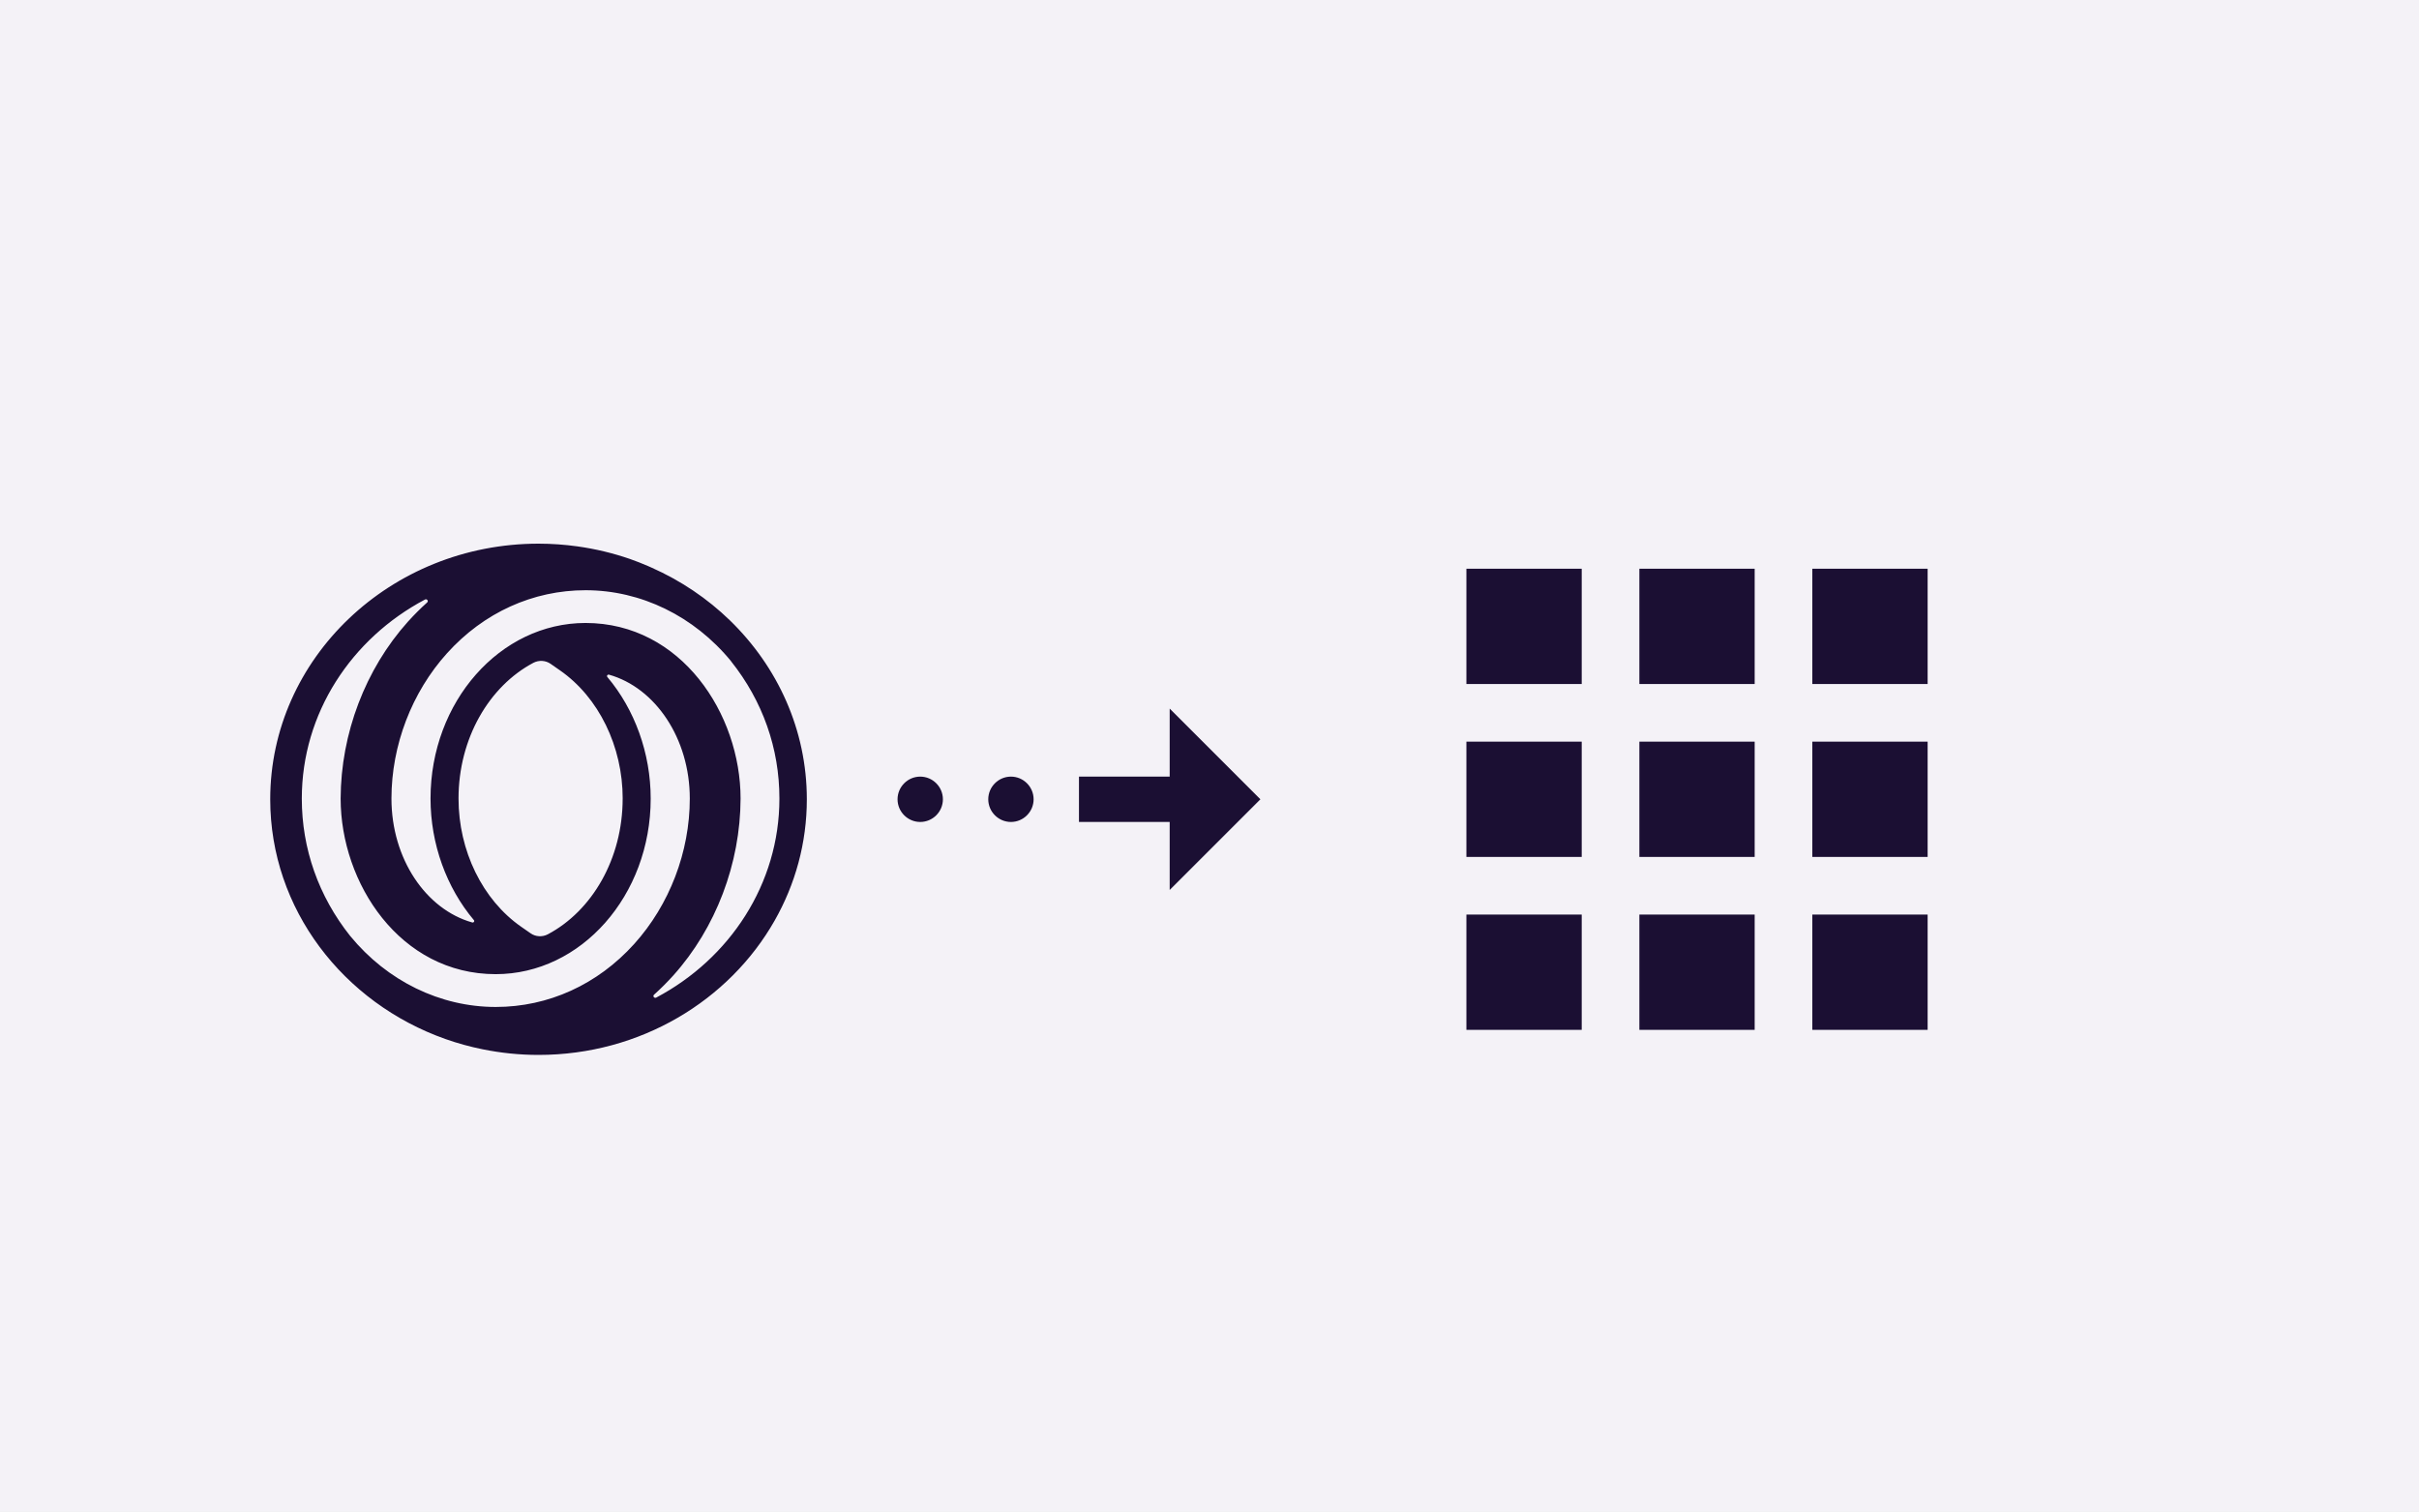
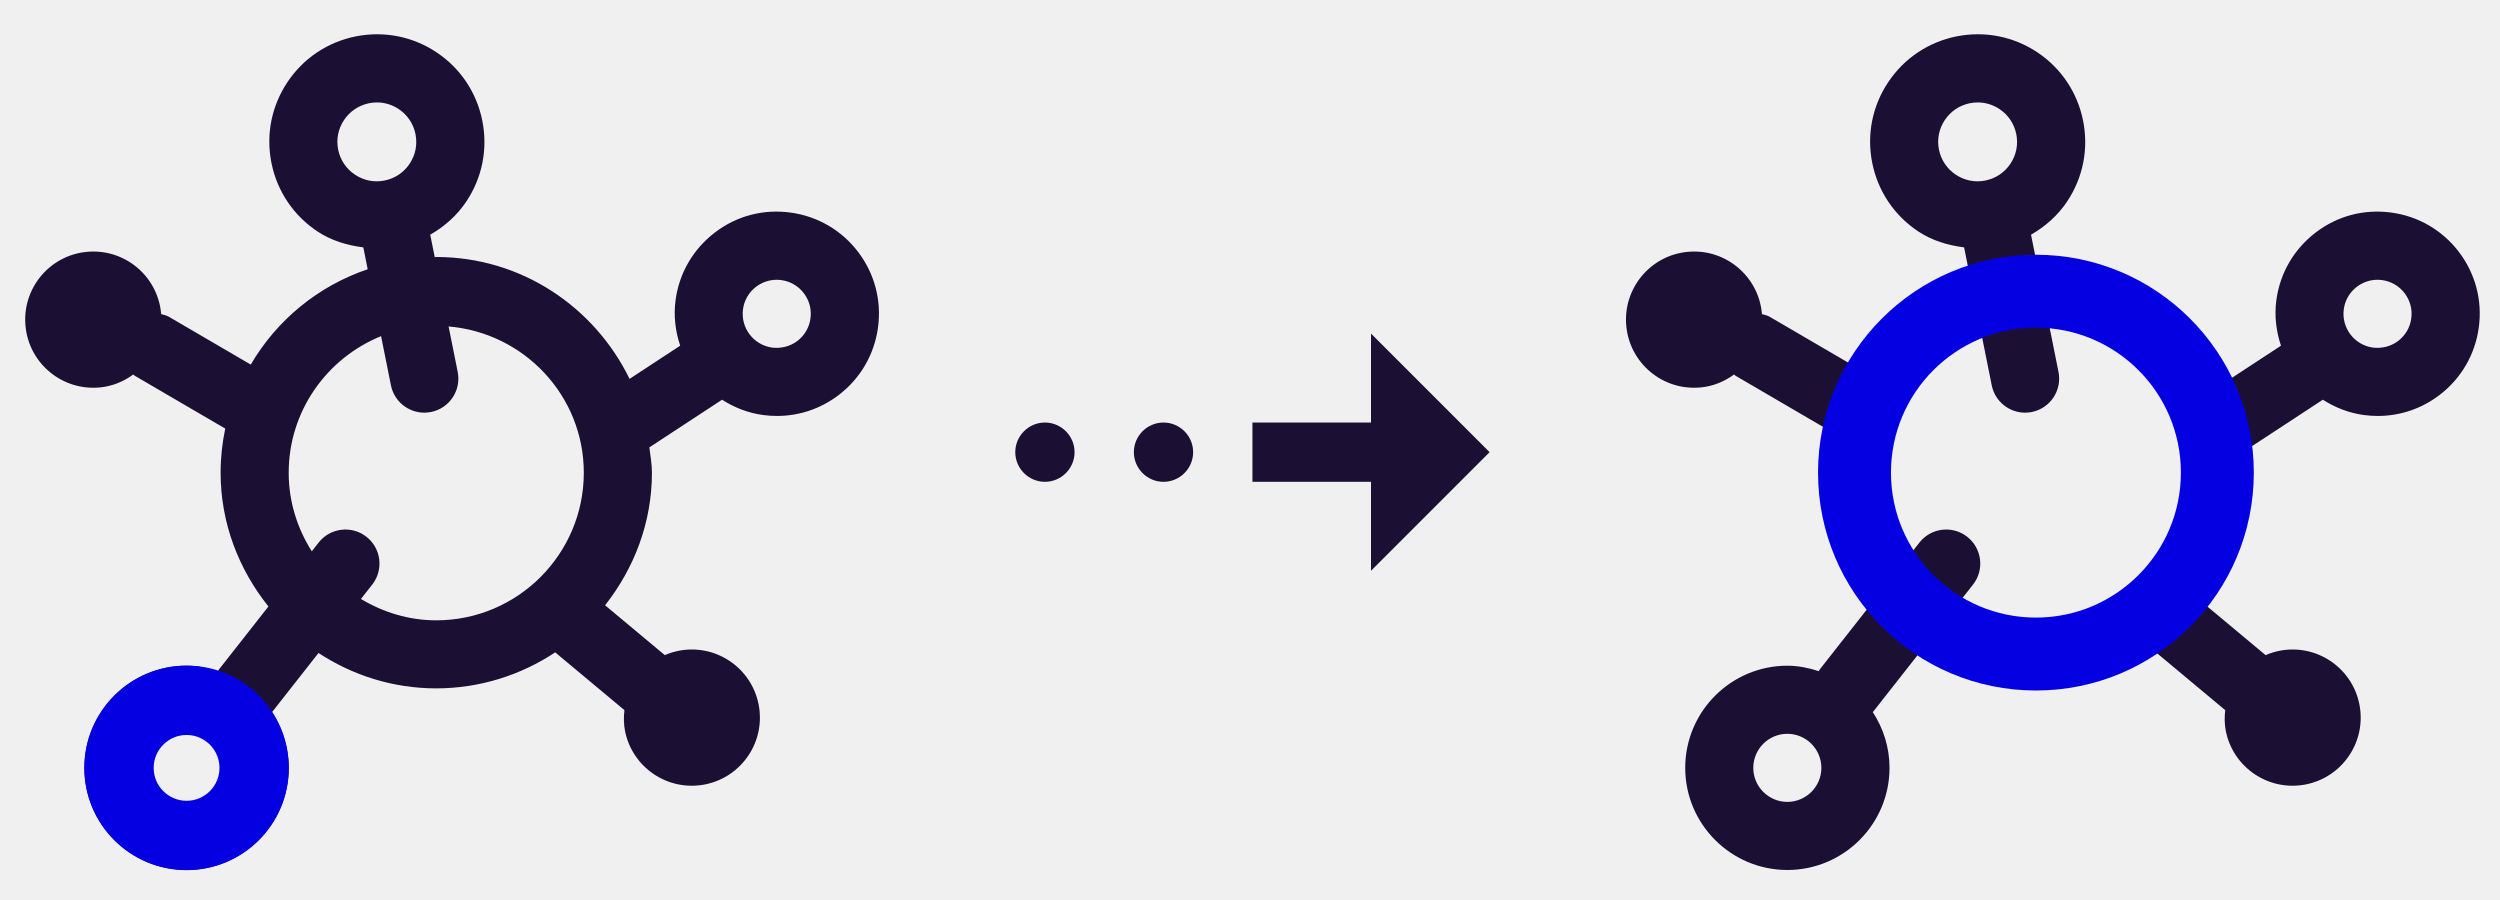
- <svg xmlns="http://www.w3.org/2000/svg" width="320" height="200" viewBox="0 0 320 200" fill="none">
-   <rect width="100%" height="100%" fill="#F4F2F7" />
-   <path d="M96.572 82.101C93.59 79.202 90.066 76.823 86.161 75.091C86.001 75.014 85.84 74.942 85.676 74.877C84.909 74.552 84.135 74.238 83.34 73.963C81.117 73.194 78.789 72.632 76.385 72.295C74.703 72.062 72.986 71.936 71.24 71.936C51.667 71.936 35.747 87.108 35.747 105.76C35.747 120.289 45.411 132.708 58.935 137.485C60.525 138.047 62.17 138.502 63.86 138.842C66.244 139.324 68.708 139.584 71.24 139.584C84.72 139.584 96.471 132.383 102.475 121.808C105.188 117.031 106.733 111.566 106.733 105.76C106.733 96.558 102.852 88.205 96.572 82.101ZM46.334 123.858C42.14 118.588 39.925 112.296 39.925 105.668C39.925 94.351 46.507 84.476 56.215 79.332C56.471 79.195 56.724 79.52 56.511 79.711C55.625 80.507 54.774 81.359 53.959 82.262C48.333 88.534 45.09 97.063 45.062 105.668C45.062 116.84 52.904 128.898 65.573 128.898C76.879 128.898 86.077 118.477 86.077 105.668C86.077 99.648 83.958 93.87 80.346 89.582C80.218 89.429 80.37 89.215 80.567 89.272C86.679 90.993 91.25 97.694 91.25 105.668C91.25 112.713 88.569 119.723 83.894 124.906C79.046 130.279 72.54 133.239 65.577 133.239C58.241 133.239 51.222 129.813 46.334 123.854V123.858ZM96.708 87.498C100.898 92.757 103.109 99.036 103.105 105.661C103.105 116.977 96.523 126.856 86.815 131.996C86.558 132.134 86.306 131.809 86.518 131.618C87.405 130.822 88.256 129.969 89.071 129.067C94.697 122.798 97.94 114.27 97.968 105.661C97.968 94.489 90.126 82.43 77.457 82.43C66.151 82.43 56.953 92.852 56.953 105.661C56.953 111.68 59.072 117.459 62.688 121.747C62.816 121.9 62.664 122.114 62.467 122.056C56.355 120.335 51.784 113.639 51.784 105.664C51.784 98.623 54.465 91.613 59.14 86.431C63.988 81.057 70.494 78.097 77.465 78.097C84.793 78.097 91.812 81.52 96.716 87.494H96.708V87.498ZM82.369 105.668C82.369 113.646 78.303 120.534 72.472 123.624C71.75 124.007 70.859 123.961 70.193 123.494L68.945 122.626C63.832 119.069 60.657 112.568 60.657 105.661C60.657 97.683 64.722 90.795 70.554 87.704C71.276 87.322 72.167 87.368 72.833 87.834L74.081 88.703C79.194 92.259 82.373 98.757 82.373 105.668H82.369Z" fill="#1B0F33" />
-   <path d="M154.733 93.76L166.733 105.76L154.733 117.76V108.76H142.733V102.76H154.733V93.76ZM133.733 102.76C132.083 102.76 130.733 104.11 130.733 105.76C130.733 107.41 132.083 108.76 133.733 108.76C135.383 108.76 136.733 107.41 136.733 105.76C136.733 104.11 135.383 102.76 133.733 102.76ZM121.733 102.76C120.083 102.76 118.733 104.11 118.733 105.76C118.733 107.41 120.083 108.76 121.733 108.76C123.383 108.76 124.733 107.41 124.733 105.76C124.733 104.11 123.383 102.76 121.733 102.76Z" fill="#1B0F33" />
-   <path d="M193.986 90.507H209.239V75.253H193.986V90.507ZM216.866 136.267H232.119V121.013H216.866V136.267ZM193.986 136.267H209.239V121.013H193.986V136.267ZM193.986 113.387H209.239V98.133H193.986V113.387ZM216.866 113.387H232.119V98.133H216.866V113.387ZM239.746 75.253V90.507H254.999V75.253H239.746ZM216.866 90.507H232.119V75.253H216.866V90.507ZM239.746 113.387H254.999V98.133H239.746V113.387ZM239.746 136.267H254.999V121.013H239.746V136.267Z" fill="#1B0F33" />
+ <svg xmlns="http://www.w3.org/2000/svg" width="253" height="91" viewBox="0 0 253 91" fill="none">
+   <path d="M10.088 39.213C11.37 39.092 12.52 38.606 13.488 37.897C13.539 37.931 13.568 37.984 13.621 38.016L22.794 43.373C22.492 44.816 22.326 46.309 22.326 47.842C22.326 52.979 24.184 57.643 27.165 61.376L22.143 67.768C22.105 67.815 22.099 67.874 22.065 67.923C21.055 67.594 19.999 67.369 18.881 67.369C13.182 67.369 8.544 72.005 8.544 77.706C8.544 83.407 13.182 88.043 18.881 88.043C24.58 88.043 29.218 83.407 29.218 77.706C29.218 75.622 28.587 73.685 27.521 72.059C27.534 72.045 27.552 72.04 27.564 72.025L32.233 66.082C35.666 68.332 39.75 69.664 44.151 69.664C48.552 69.664 52.732 68.312 56.186 66.019L63.192 71.865C63.116 72.549 63.109 73.251 63.249 73.962C63.989 77.695 67.614 80.123 71.349 79.384C75.082 78.644 77.511 75.019 76.771 71.284C76.031 67.55 72.406 65.122 68.671 65.862C68.181 65.959 67.719 66.11 67.278 66.299L61.233 61.254C64.156 57.541 65.975 52.92 65.975 47.837C65.975 46.96 65.816 46.125 65.715 45.274L73.072 40.451C74.298 41.236 75.693 41.794 77.228 42.001C77.7 42.064 78.166 42.095 78.632 42.095C80.884 42.095 83.06 41.364 84.878 39.976C87.076 38.3 88.485 35.87 88.854 33.136C89.227 30.402 88.509 27.684 86.835 25.488C85.161 23.292 82.729 21.881 79.996 21.51C77.219 21.136 74.535 21.857 72.347 23.531C70.149 25.207 68.734 27.637 68.367 30.373C68.151 31.981 68.354 33.539 68.835 34.983L63.712 38.342C60.168 31.072 52.77 26.008 44.151 26.008C44.097 26.008 44.049 26.024 43.995 26.024L43.539 23.751C44.983 22.925 46.25 21.809 47.199 20.383C48.81 17.964 49.379 15.066 48.81 12.217C48.239 9.365 46.597 6.908 44.18 5.296C41.757 3.681 38.854 3.116 36.005 3.681C33.155 4.253 30.696 5.9 29.085 8.318C27.471 10.739 26.9 13.639 27.471 16.49C28.041 19.339 29.692 21.798 32.109 23.409C33.528 24.352 35.128 24.826 36.768 25.036L37.211 27.247C32.187 28.948 28.014 32.387 25.377 36.896L17.096 32.06C16.843 31.91 16.57 31.864 16.302 31.786C16.3 31.756 16.305 31.727 16.302 31.698C15.944 27.909 12.581 25.128 8.792 25.486C5.003 25.844 2.222 29.207 2.58 32.996C2.938 36.785 6.301 39.566 10.09 39.208L10.088 39.213ZM76.515 29.021C77.126 28.559 77.853 28.314 78.602 28.314C78.754 28.314 78.911 28.325 79.068 28.345C79.978 28.469 80.79 28.939 81.347 29.671C81.903 30.402 82.146 31.309 82.02 32.22C81.899 33.136 81.427 33.944 80.697 34.502C79.96 35.059 79.055 35.284 78.148 35.177C76.263 34.924 74.94 33.183 75.191 31.3C75.311 30.388 75.783 29.578 76.513 29.021H76.515ZM34.222 15.143C34.012 14.098 34.222 13.034 34.815 12.148C35.407 11.259 36.309 10.656 37.355 10.445C37.619 10.391 37.884 10.366 38.148 10.366C38.924 10.366 39.687 10.595 40.352 11.038C41.235 11.628 41.837 12.528 42.047 13.57V13.574C42.258 14.62 42.047 15.685 41.455 16.571C40.866 17.456 39.965 18.061 38.92 18.268C37.884 18.484 36.811 18.27 35.923 17.676C35.034 17.086 34.433 16.186 34.222 15.142V15.143ZM18.878 81.151C16.98 81.151 15.432 79.605 15.432 77.706C15.432 75.807 16.98 74.261 18.878 74.261C20.775 74.261 22.323 75.807 22.323 77.706C22.323 79.605 20.775 81.151 18.878 81.151ZM38.564 34.015L39.563 38.993C39.891 40.631 41.331 41.762 42.936 41.762C43.161 41.762 43.39 41.74 43.618 41.695C45.485 41.321 46.691 39.506 46.32 37.64L45.397 33.037C53.038 33.683 59.081 40.037 59.081 47.844C59.081 56.077 52.381 62.777 44.148 62.777C41.354 62.777 38.766 61.958 36.526 60.615L37.668 59.162C38.843 57.667 38.584 55.499 37.084 54.324C35.594 53.149 33.423 53.408 32.248 54.905L31.553 55.791C30.093 53.485 29.215 50.773 29.215 47.846C29.215 41.589 33.092 36.238 38.562 34.02L38.564 34.015Z" fill="#1B0F33" />
+   <path fill-rule="evenodd" clip-rule="evenodd" d="M18.881 81.04C20.72 81.04 22.211 79.549 22.211 77.71C22.211 75.871 20.72 74.38 18.881 74.38C17.042 74.38 15.551 75.871 15.551 77.71C15.551 79.549 17.042 81.04 18.881 81.04ZM18.881 88.06C24.597 88.06 29.231 83.426 29.231 77.71C29.231 71.994 24.597 67.36 18.881 67.36C13.165 67.36 8.531 71.994 8.531 77.71C8.531 83.426 13.165 88.06 18.881 88.06Z" fill="#0500E1" />
+   <g clip-path="url(#clip0_13998_31401)">
+     <path d="M138.746 33.76L150.746 45.76L138.746 57.76V48.76H126.746V42.76H138.746V33.76ZM117.746 42.76C116.096 42.76 114.746 44.11 114.746 45.76C114.746 47.41 116.096 48.76 117.746 48.76C119.396 48.76 120.746 47.41 120.746 45.76C120.746 44.11 119.396 42.76 117.746 42.76ZM105.746 42.76C104.096 42.76 102.746 44.11 102.746 45.76C102.746 47.41 104.096 48.76 105.746 48.76C107.396 48.76 108.746 47.41 108.746 45.76C108.746 44.11 107.396 42.76 105.746 42.76Z" fill="#1B0F33" />
+   </g>
+   <path d="M172.088 39.213C173.37 39.092 174.52 38.606 175.488 37.897C175.539 37.931 175.567 37.984 175.621 38.016L184.794 43.373C184.492 44.816 184.326 46.309 184.326 47.842C184.326 52.979 186.184 57.643 189.165 61.376L184.143 67.768C184.105 67.815 184.099 67.874 184.065 67.923C183.055 67.594 181.999 67.369 180.881 67.369C175.182 67.369 170.544 72.005 170.544 77.706C170.544 83.407 175.182 88.043 180.881 88.043C186.58 88.043 191.218 83.407 191.218 77.706C191.218 75.622 190.587 73.685 189.521 72.059C189.534 72.045 189.552 72.04 189.564 72.025L194.233 66.082C197.666 68.332 201.75 69.664 206.151 69.664C210.552 69.664 214.732 68.312 218.186 66.019L225.192 71.865C225.116 72.549 225.109 73.251 225.249 73.962C225.989 77.695 229.614 80.123 233.349 79.384C237.082 78.644 239.511 75.019 238.771 71.284C238.031 67.55 234.406 65.122 230.671 65.862C230.181 65.959 229.719 66.11 229.278 66.299L223.233 61.254C226.156 57.541 227.974 52.92 227.974 47.837C227.974 46.96 227.816 46.125 227.715 45.274L235.072 40.451C236.298 41.236 237.693 41.794 239.228 42.001C239.7 42.064 240.166 42.095 240.632 42.095C242.884 42.095 245.06 41.364 246.878 39.976C249.076 38.3 250.485 35.87 250.854 33.136C251.227 30.402 250.509 27.684 248.835 25.488C247.161 23.292 244.729 21.881 241.996 21.51C239.219 21.136 236.535 21.857 234.346 23.531C232.149 25.207 230.734 27.637 230.367 30.373C230.151 31.981 230.354 33.539 230.835 34.983L225.712 38.342C222.168 31.072 214.77 26.008 206.151 26.008C206.097 26.008 206.049 26.024 205.995 26.024L205.539 23.751C206.983 22.925 208.25 21.809 209.199 20.383C210.81 17.964 211.378 15.066 210.81 12.217C210.239 9.365 208.597 6.908 206.18 5.296C203.757 3.681 200.854 3.116 198.004 3.681C195.155 4.253 192.696 5.9 191.085 8.318C189.471 10.739 188.9 13.639 189.471 16.49C190.041 19.339 191.692 21.798 194.109 23.409C195.528 24.352 197.128 24.826 198.768 25.036L199.21 27.247C194.187 28.948 190.014 32.387 187.377 36.896L179.095 32.06C178.843 31.91 178.57 31.864 178.302 31.786C178.3 31.756 178.305 31.727 178.302 31.698C177.943 27.909 174.581 25.128 170.792 25.486C167.003 25.844 164.222 29.207 164.58 32.996C164.938 36.785 168.301 39.566 172.09 39.208L172.088 39.213ZM238.515 29.021C239.125 28.559 239.853 28.314 240.601 28.314C240.754 28.314 240.911 28.325 241.068 28.345C241.978 28.469 242.79 28.939 243.346 29.671C243.903 30.402 244.146 31.309 244.02 32.22C243.899 33.136 243.427 33.944 242.697 34.502C241.96 35.059 241.055 35.284 240.148 35.177C238.263 34.924 236.94 33.183 237.19 31.3C237.311 30.388 237.783 29.578 238.513 29.021H238.515ZM196.222 15.143C196.012 14.098 196.222 13.034 196.815 12.148C197.407 11.259 198.309 10.656 199.354 10.445C199.619 10.391 199.884 10.366 200.148 10.366C200.924 10.366 201.687 10.595 202.351 11.038C203.235 11.628 203.836 12.528 204.047 13.57V13.574C204.258 14.62 204.047 15.685 203.455 16.571C202.866 17.456 201.964 18.061 200.92 18.268C199.884 18.484 198.811 18.27 197.923 17.676C197.034 17.086 196.433 16.186 196.222 15.142V15.143ZM180.877 81.151C178.98 81.151 177.432 79.605 177.432 77.706C177.432 75.807 178.98 74.261 180.877 74.261C182.775 74.261 184.323 75.807 184.323 77.706C184.323 79.605 182.775 81.151 180.877 81.151ZM200.564 34.015L201.563 38.993C201.891 40.631 203.331 41.762 204.936 41.762C205.161 41.762 205.39 41.74 205.618 41.695C207.485 41.321 208.691 39.506 208.32 37.64L207.397 33.037C215.038 33.683 221.08 40.037 221.08 47.844C221.08 56.077 214.381 62.777 206.148 62.777C203.354 62.777 200.766 61.958 198.526 60.615L199.668 59.162C200.843 57.667 200.584 55.499 199.084 54.324C197.594 53.149 195.423 53.408 194.248 54.905L193.553 55.791C192.093 53.485 191.215 50.773 191.215 47.846C191.215 41.589 195.092 36.238 200.562 34.02L200.564 34.015Z" fill="#1B0F33" />
+   <path fill-rule="evenodd" clip-rule="evenodd" d="M206.036 62.5C214.138 62.5 220.706 55.932 220.706 47.83C220.706 39.728 214.138 33.16 206.036 33.16C197.934 33.16 191.366 39.728 191.366 47.83C191.366 55.932 197.934 62.5 206.036 62.5ZM206.036 69.88C218.214 69.88 228.086 60.008 228.086 47.83C228.086 35.652 218.214 25.78 206.036 25.78C193.858 25.78 183.986 35.652 183.986 47.83C183.986 60.008 193.858 69.88 206.036 69.88Z" fill="#0500E1" />
+   <defs>
+     <clipPath id="clip0_13998_31401">
+       <rect width="72" height="72" fill="white" transform="translate(90.7461 9.75977)" />
+     </clipPath>
+   </defs>
</svg>
